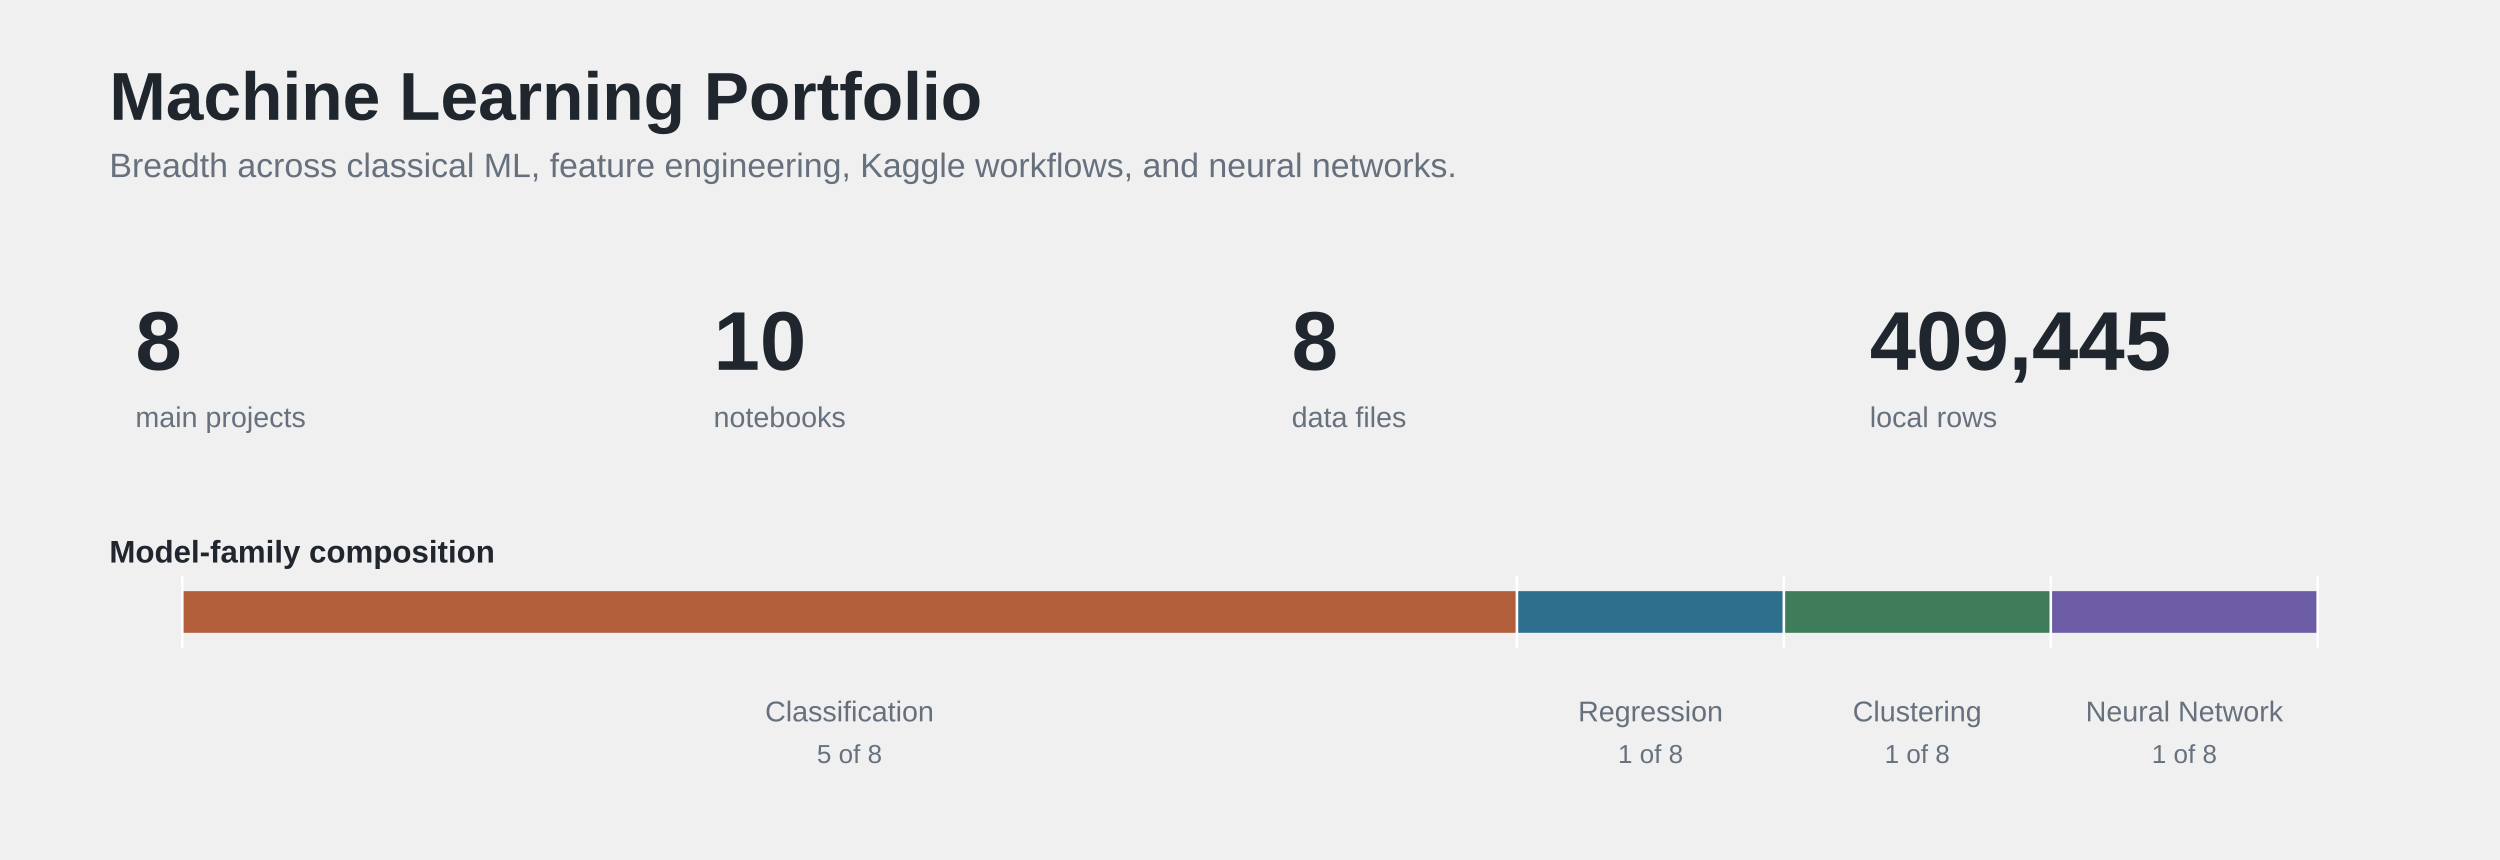
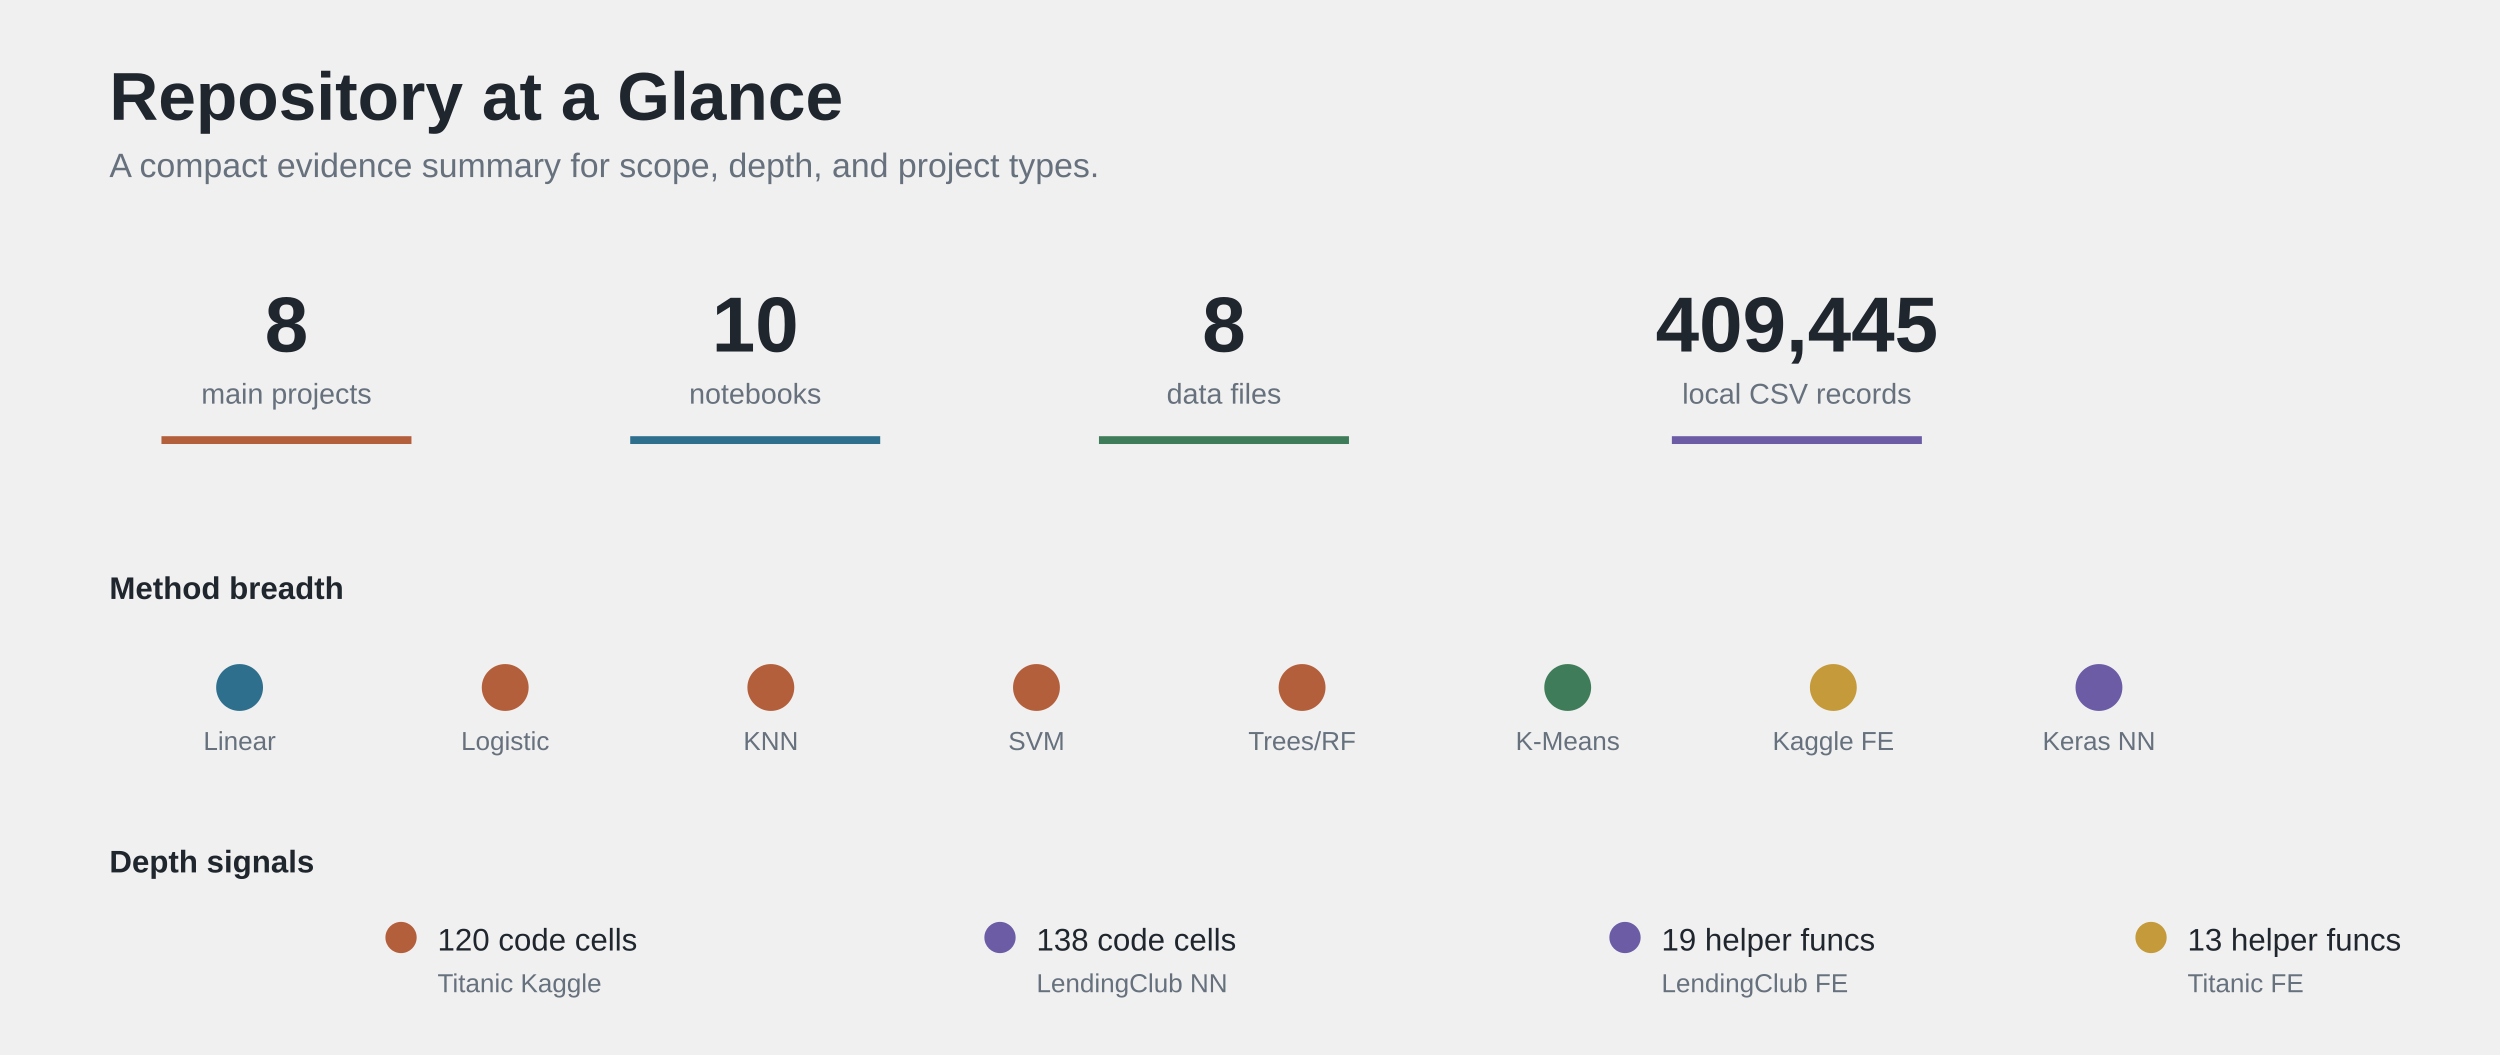
- <svg xmlns="http://www.w3.org/2000/svg" width="960" height="330" viewBox="0 0 960 330" role="img">
+ <svg xmlns="http://www.w3.org/2000/svg" width="960" height="405" viewBox="0 0 960 405" role="img">
  <style>
.title{font:700 26px Arial,Helvetica,sans-serif;fill:#20262e}
.subtitle{font:400 13px Arial,Helvetica,sans-serif;fill:#66717d}
.label{font:700 12px Arial,Helvetica,sans-serif;fill:#20262e}
.text{font:400 12px Arial,Helvetica,sans-serif;fill:#20262e}
.small{font:400 11px Arial,Helvetica,sans-serif;fill:#66717d}
.tiny{font:400 10px Arial,Helvetica,sans-serif;fill:#66717d}
- .num{font:700 32px Arial,Helvetica,sans-serif;fill:#20262e}
+ .num{font:700 30px Arial,Helvetica,sans-serif;fill:#20262e}
.axis{font:400 10px Arial,Helvetica,sans-serif;fill:#66717d}
.grid{stroke:#ded9cc;stroke-width:1;shape-rendering:crispEdges}
.baseline{stroke:#20262e;stroke-width:1.1;shape-rendering:crispEdges}
+ .arrow{fill:none;stroke:#66717d;stroke-width:1.8;stroke-linecap:round;stroke-linejoin:round}
+ .node{fill:white;stroke:#ded9cc;stroke-width:1.2}
</style>
-   <text class="title" x="42" y="46">Machine Learning Portfolio</text>
-   <text class="subtitle" x="42" y="68">Breadth across classical ML, feature engineering, Kaggle workflows, and neural networks.</text>
-   <text class="num" x="52" y="142">8</text>
-   <text class="small" x="52" y="164">main projects</text>
-   <text class="num" x="274" y="142">10</text>
-   <text class="small" x="274" y="164">notebooks</text>
-   <text class="num" x="496" y="142">8</text>
-   <text class="small" x="496" y="164">data files</text>
-   <text class="num" x="718" y="142">409,445</text>
-   <text class="small" x="718" y="164">local rows</text>
-   <line class="baseline" x1="70" y1="235" x2="890" y2="235" />
-   <text class="label" x="42" y="216">Model-family composition</text>
-   <line x1="70.0" y1="235" x2="582.5" y2="235" stroke="#B45F3C" stroke-width="16" />
-   <line x1="70.0" y1="221" x2="70.0" y2="249" stroke="#ffffff" stroke-width="1" />
-   <text class="small" x="326.2" y="277" text-anchor="middle">Classification</text>
-   <text class="tiny" x="326.2" y="293" text-anchor="middle">5 of 8</text>
-   <line x1="582.5" y1="235" x2="685.0" y2="235" stroke="#2E6F8E" stroke-width="16" />
-   <line x1="582.5" y1="221" x2="582.5" y2="249" stroke="#ffffff" stroke-width="1" />
-   <text class="small" x="633.8" y="277" text-anchor="middle">Regression</text>
-   <text class="tiny" x="633.8" y="293" text-anchor="middle">1 of 8</text>
-   <line x1="685.0" y1="235" x2="787.5" y2="235" stroke="#3F7D5A" stroke-width="16" />
-   <line x1="685.0" y1="221" x2="685.0" y2="249" stroke="#ffffff" stroke-width="1" />
-   <text class="small" x="736.2" y="277" text-anchor="middle">Clustering</text>
-   <text class="tiny" x="736.2" y="293" text-anchor="middle">1 of 8</text>
-   <line x1="787.5" y1="235" x2="890.0" y2="235" stroke="#6B5CA5" stroke-width="16" />
-   <line x1="787.5" y1="221" x2="787.5" y2="249" stroke="#ffffff" stroke-width="1" />
-   <text class="small" x="838.8" y="277" text-anchor="middle">Neural Network</text>
-   <text class="tiny" x="838.8" y="293" text-anchor="middle">1 of 8</text>
-   <line x1="890" y1="221" x2="890" y2="249" stroke="#ffffff" stroke-width="1" />
+   <text class="title" x="42" y="46">Repository at a Glance</text>
+   <text class="subtitle" x="42" y="68">A compact evidence summary for scope, depth, and project types.</text>
+   <text class="num" x="110" y="135" text-anchor="middle">8</text>
+   <text class="small" x="110" y="155" text-anchor="middle">main projects</text>
+   <line x1="62" y1="169" x2="158" y2="169" stroke="#B45F3C" stroke-width="3" />
+   <text class="num" x="290" y="135" text-anchor="middle">10</text>
+   <text class="small" x="290" y="155" text-anchor="middle">notebooks</text>
+   <line x1="242" y1="169" x2="338" y2="169" stroke="#2E6F8E" stroke-width="3" />
+   <text class="num" x="470" y="135" text-anchor="middle">8</text>
+   <text class="small" x="470" y="155" text-anchor="middle">data files</text>
+   <line x1="422" y1="169" x2="518" y2="169" stroke="#3F7D5A" stroke-width="3" />
+   <text class="num" x="690" y="135" text-anchor="middle">409,445</text>
+   <text class="small" x="690" y="155" text-anchor="middle">local CSV records</text>
+   <line x1="642" y1="169" x2="738" y2="169" stroke="#6B5CA5" stroke-width="3" />
+   <text class="label" x="42" y="230">Method breadth</text>
+   <circle cx="92" cy="264" r="9" fill="#2E6F8E" />
+   <text class="tiny" x="92" y="288" text-anchor="middle">Linear</text>
+   <circle cx="194" cy="264" r="9" fill="#B45F3C" />
+   <text class="tiny" x="194" y="288" text-anchor="middle">Logistic</text>
+   <circle cx="296" cy="264" r="9" fill="#B45F3C" />
+   <text class="tiny" x="296" y="288" text-anchor="middle">KNN</text>
+   <circle cx="398" cy="264" r="9" fill="#B45F3C" />
+   <text class="tiny" x="398" y="288" text-anchor="middle">SVM</text>
+   <circle cx="500" cy="264" r="9" fill="#B45F3C" />
+   <text class="tiny" x="500" y="288" text-anchor="middle">Trees/RF</text>
+   <circle cx="602" cy="264" r="9" fill="#3F7D5A" />
+   <text class="tiny" x="602" y="288" text-anchor="middle">K-Means</text>
+   <circle cx="704" cy="264" r="9" fill="#C49A3A" />
+   <text class="tiny" x="704" y="288" text-anchor="middle">Kaggle FE</text>
+   <circle cx="806" cy="264" r="9" fill="#6B5CA5" />
+   <text class="tiny" x="806" y="288" text-anchor="middle">Keras NN</text>
+   <text class="label" x="42" y="335">Depth signals</text>
+   <circle cx="154" cy="360" r="6" fill="#B45F3C" />
+   <text class="text" x="168" y="365">120 code cells</text>
+   <text class="tiny" x="168" y="381">Titanic Kaggle</text>
+   <circle cx="384" cy="360" r="6" fill="#6B5CA5" />
+   <text class="text" x="398" y="365">138 code cells</text>
+   <text class="tiny" x="398" y="381">LendingClub NN</text>
+   <circle cx="624" cy="360" r="6" fill="#6B5CA5" />
+   <text class="text" x="638" y="365">19 helper funcs</text>
+   <text class="tiny" x="638" y="381">LendingClub FE</text>
+   <circle cx="826" cy="360" r="6" fill="#C49A3A" />
+   <text class="text" x="840" y="365">13 helper funcs</text>
+   <text class="tiny" x="840" y="381">Titanic FE</text>
</svg>
